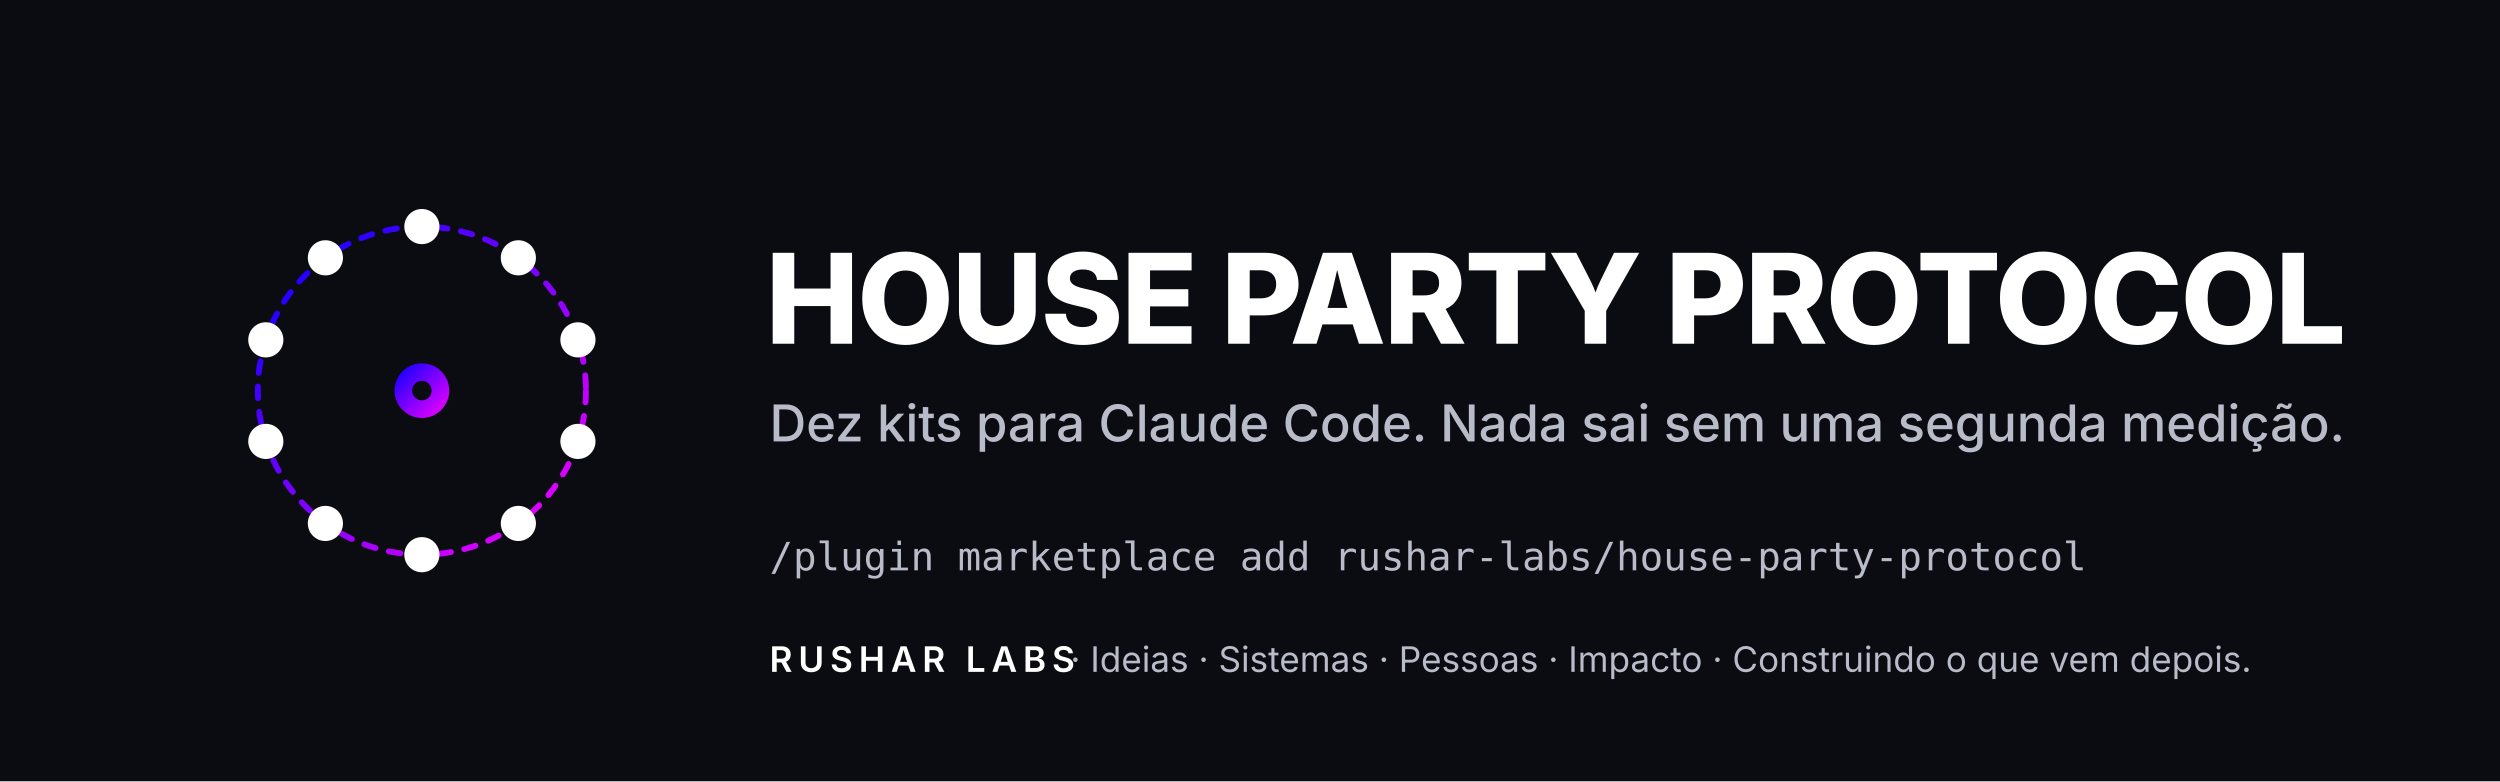
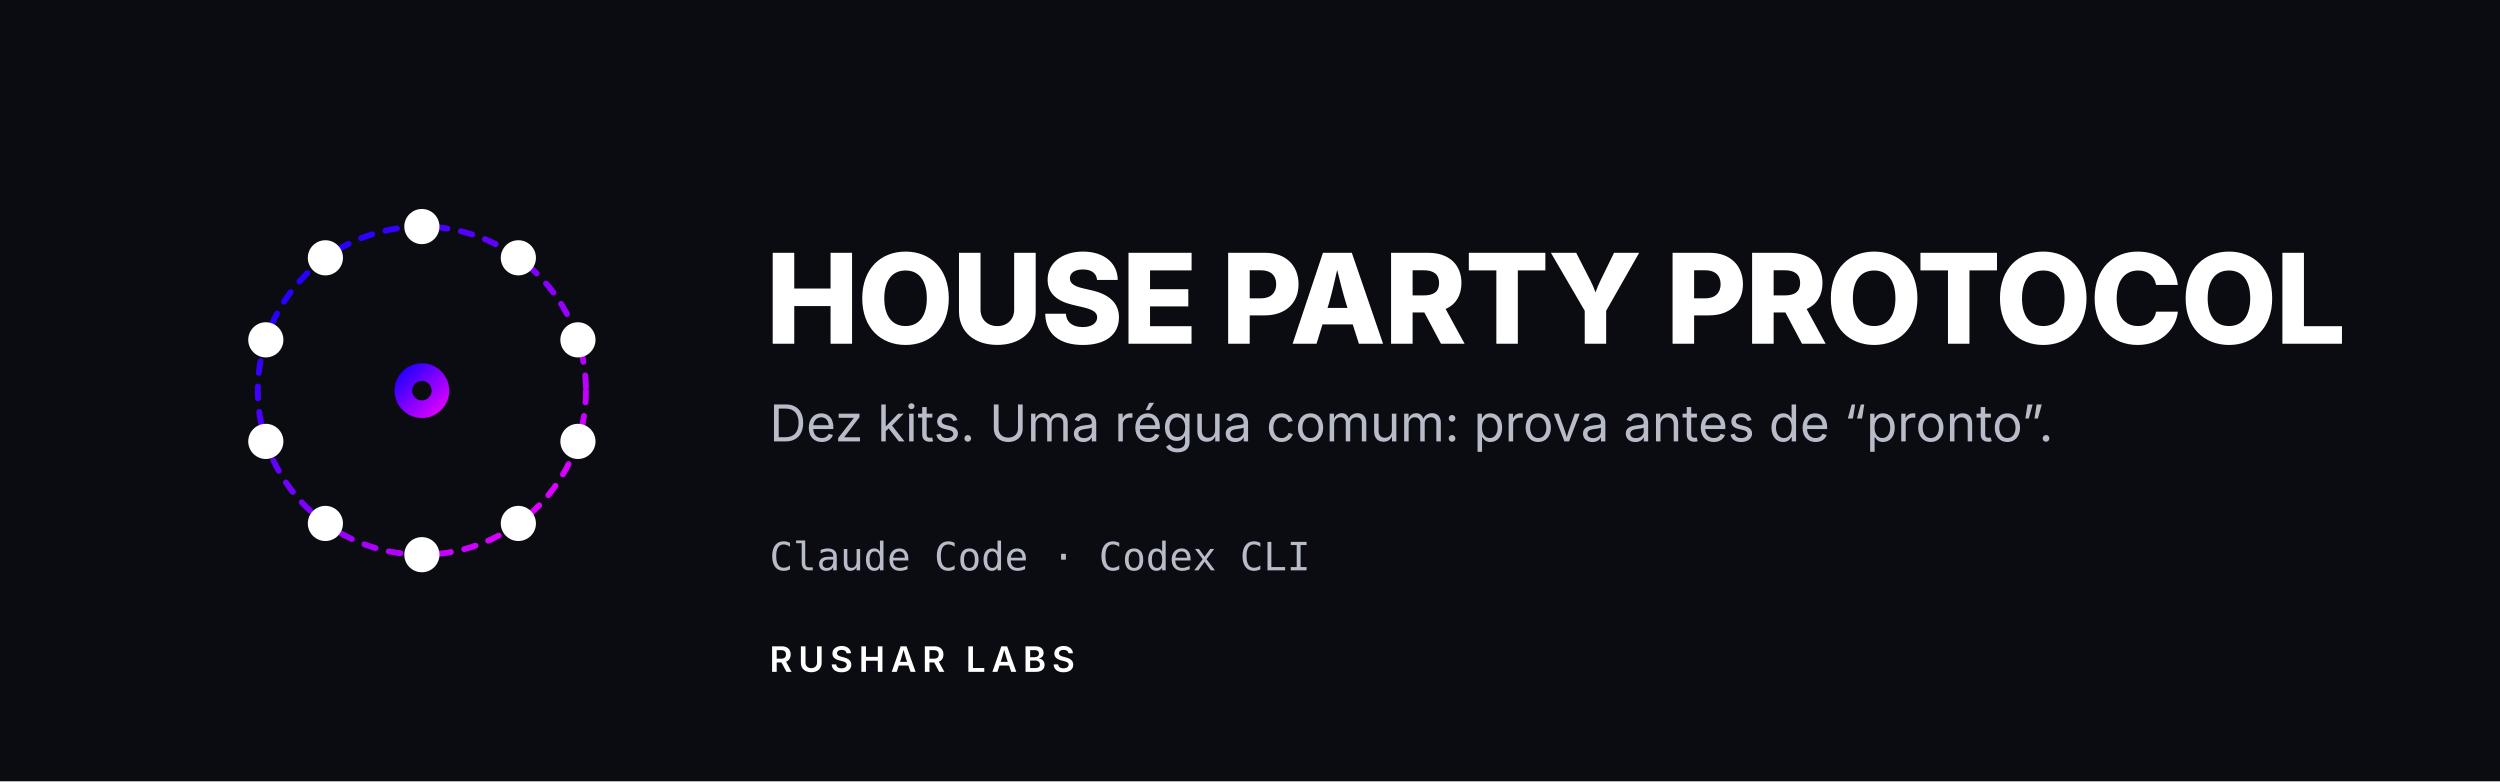
<svg xmlns="http://www.w3.org/2000/svg" viewBox="0 0 1280 400" width="1280" height="400" role="img" aria-label="House Party Protocol — by Rushar Labs">
  <defs>
    <linearGradient id="g" x1="0" y1="0" x2="1" y2="1">
      <stop offset="0" stop-color="#0000FF" />
      <stop offset="1" stop-color="#FF00FF" />
    </linearGradient>
  </defs>
  <rect width="1280" height="400" fill="#0B0B12" />
-   <g transform="translate(96,80) scale(1.0)">
+   <g transform="translate(96,80)">
    <circle cx="120" cy="120" r="84" fill="none" stroke="url(#g)" stroke-width="3" stroke-dasharray="6 7" stroke-linecap="round" />
    <circle cx="120" cy="120" r="14" fill="url(#g)" />
    <circle cx="120" cy="120" r="5" fill="#0B0B12" />
    <g fill="#FFFFFF">
      <circle cx="120" cy="36" r="9" />
      <circle cx="169.4" cy="52" r="9" />
      <circle cx="199.9" cy="94" r="9" />
      <circle cx="199.9" cy="146" r="9" />
      <circle cx="169.4" cy="188" r="9" />
      <circle cx="120" cy="204" r="9" />
      <circle cx="70.6" cy="188" r="9" />
      <circle cx="40.1" cy="146" r="9" />
      <circle cx="40.1" cy="94" r="9" />
      <circle cx="70.6" cy="52" r="9" />
    </g>
    <line x1="120" y1="106" x2="120" y2="46" stroke="url(#g)" stroke-width="3" stroke-linecap="round" />
  </g>
  <text x="392" y="176" font-family="Inter, 'Segoe UI', Helvetica, Arial, sans-serif" font-size="64" font-weight="800" letter-spacing="-1" fill="#FFFFFF">HOUSE PARTY PROTOCOL</text>
-   <text x="394" y="226" font-family="Inter, 'Segoe UI', Helvetica, Arial, sans-serif" font-size="26" font-weight="500" fill="#B8BCC8">Dez kits para Claude Code. Nada sai sem uma segunda medição.</text>
-   <text x="394" y="292" font-family="'JetBrains Mono', Consolas, Menlo, monospace" font-size="20" fill="#B8BCC8">/plugin marketplace add rushar-labs/house-party-protocol</text>
+   <text x="394" y="226" font-family="Inter, 'Segoe UI', Helvetica, Arial, sans-serif" font-size="26" fill="#B8BCC8">Dez kits. Uma régua comum: prova antes de “pronto”.</text>
+   <text x="394" y="292" font-family="'JetBrains Mono', Consolas, Menlo, monospace" font-size="20" fill="#B8BCC8">Claude Code  ·  Codex CLI</text>
  <text x="394" y="344" font-family="Inter, 'Segoe UI', Helvetica, Arial, sans-serif" font-size="18" font-weight="600" letter-spacing="3" fill="#FFFFFF">RUSHAR LABS</text>
-   <text x="548" y="344" font-family="Inter, 'Segoe UI', Helvetica, Arial, sans-serif" font-size="18" fill="#B8BCC8">·  Ideias · Sistemas · Pessoas · Impacto  ·  Construindo o que vem depois.</text>
</svg>
